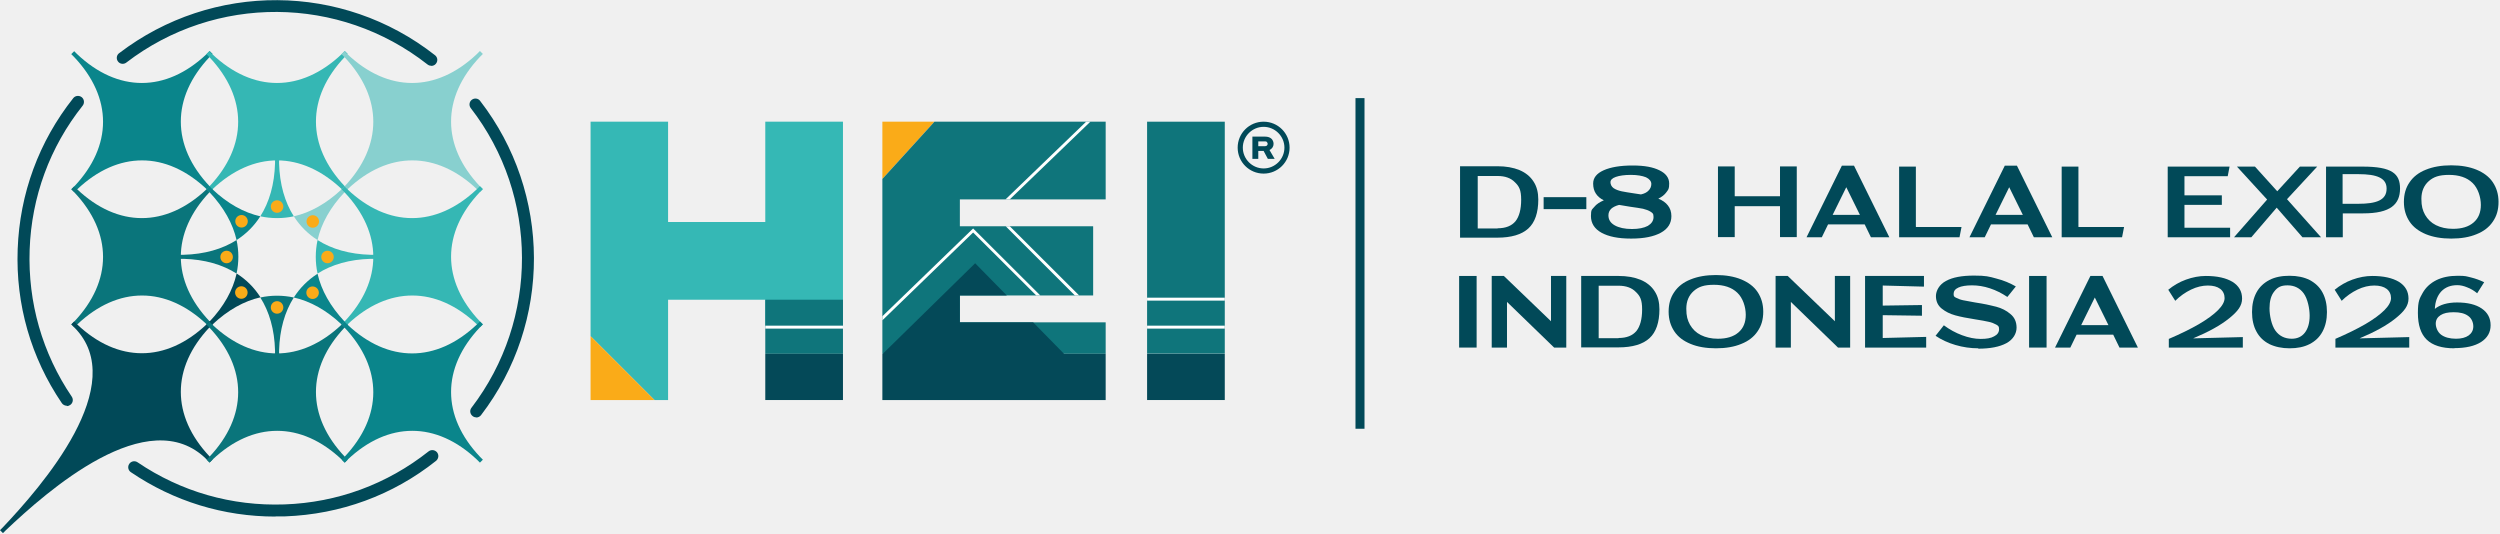
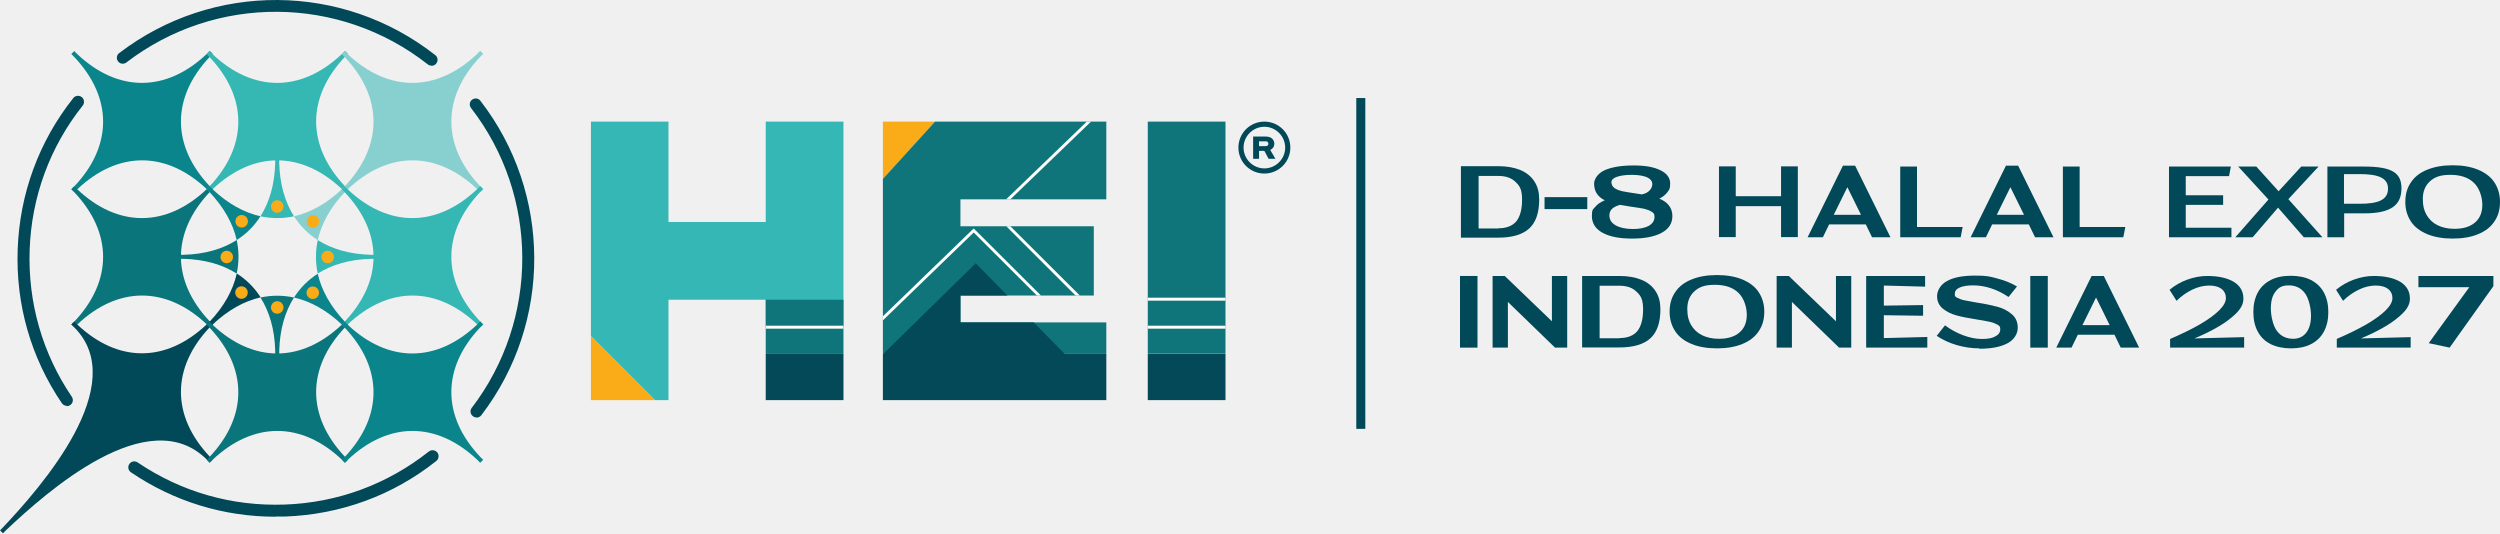
- <svg xmlns="http://www.w3.org/2000/svg" id="Layer_1" version="1.1" viewBox="0 0 1358 290">
+ <svg xmlns="http://www.w3.org/2000/svg" id="Layer_2" data-name="Layer 2" viewBox="0 0 1357.2 289.52">
  <defs>
    <style>
-       .st0 {
+       .cls-1 {
        fill: #35b7b4;
      }

-       .st1 {
+       .cls-2 {
        fill: #88d0cf;
      }

-       .st2 {
+       .cls-3 {
        fill: #faab18;
      }

-       .st3 {
+       .cls-4 {
        fill: #014958;
      }

-       .st4 {
+       .cls-5 {
        fill: #044958;
      }

-       .st5 {
+       .cls-6 {
        fill: #fff;
      }

-       .st6 {
+       .cls-7 {
        fill: #0a858b;
      }

-       .st7 {
+       .cls-8 {
        fill: #35b8b5;
      }

-       .st8 {
+       .cls-9 {
        fill: #0a757b;
      }

-       .st9 {
+       .cls-10 {
        fill: #0f757b;
      }
    </style>
  </defs>
-   <polygon class="st7" points="457.9 66.1 457.9 177.7 415.7 177.7 415.7 162.8 362.9 162.8 362.9 217.3 355.5 217.3 320.8 182.6 320.8 66.1 362.9 66.1 362.9 120.6 415.7 120.6 415.7 66.1 457.9 66.1" />
-   <polygon class="st2" points="507.6 66.1 479.3 97.2 479.3 66.1 507.6 66.1" />
-   <rect class="st9" x="415.7" y="162.8" width="42.2" height="29.4" />
-   <polygon class="st9" points="521.4 108.3 521.4 122.9 593.8 122.9 593.8 160.5 521.4 160.5 521.4 175.1 600.6 175.1 600.6 192.2 479.3 192.2 479.3 97.2 507.6 66.1 600.6 66.1 600.6 108.3 521.4 108.3" />
-   <rect class="st9" x="623.1" y="66.1" width="42.2" height="126" />
-   <polygon class="st2" points="355.5 217.3 320.8 217.3 320.8 182.6 355.5 217.3" />
-   <rect class="st4" x="415.7" y="192.2" width="42.2" height="25.1" />
-   <rect class="st4" x="623.1" y="192.2" width="42.2" height="25.1" />
-   <rect class="st5" x="623.1" y="176.9" width="42.2" height="1.6" />
-   <polygon class="st4" points="600.6 192.2 600.6 217.3 479.3 217.3 479.3 192.2 479.5 192.2 529.7 143 546.9 160.5 521.4 160.5 521.4 175.1 561.2 175.1 578 192.2 600.6 192.2" />
-   <polygon class="st5" points="586.2 160.5 583.9 160.5 546.3 122.9 548.5 122.9 586.2 160.5" />
-   <polygon class="st5" points="592.3 66.1 548.5 108.3 546.2 108.3 590 66.1 592.3 66.1" />
-   <rect class="st5" x="415.7" y="176.9" width="42.2" height="1.6" />
-   <polygon class="st5" points="565.1 160.5 562.9 160.5 528.6 126.3 479.3 174 479.3 171.8 528.6 124.1 565.1 160.5" />
-   <rect class="st5" x="623.1" y="161.7" width="42.2" height="1.6" />
-   <path class="st6" d="M112.2,29.4c-22.1,20.9-48.2,20.9-70.3,0l-1.6-1.6-.8.8-.8.8,1.6,1.6c20.9,22.1,20.9,48.2,0,70.3l-1.5,1.5s0,0,0,0h0s1.6,1.6,1.6,1.6h0s1.6-1.6,1.6-1.6c22.1-20.9,48.2-20.9,70.3,0,0,0,1.6,1.6,1.6,1.6l1.6-1.6-1.6-1.6c-20.9-22.1-20.9-48.2,0-70.3l1.6-1.6-.8-.8-.8-.8-1.6,1.6Z" />
-   <path class="st8" d="M112.2,102.8c-22.1,20.9-48.2,20.9-70.3,0l-1.6-1.6-.8.8-.8.8,1.6,1.6c20.9,22.1,20.9,48.2,0,70.3l-1.5,1.5s0,0,0,0h0s1.6,1.6,1.6,1.6h0s1.6-1.6,1.6-1.6c22.1-20.9,48.2-20.9,70.3,0,0,0,1.6,1.6,1.6,1.6l1.6-1.6-1.6-1.6c-20.9-22.1-20.9-48.2,0-70.3l1.6-1.6-.8-.8-.8-.8-1.6,1.6Z" />
-   <path class="st0" d="M185.6,29.4c-22.1,20.9-48.2,20.9-70.3,0l-1.6-1.6-.8.8-.8.8,1.6,1.6c20.9,22.1,20.9,48.2,0,70.3l-1.5,1.5s0,0,0,0h0s1.6,1.6,1.6,1.6h0s1.6-1.6,1.6-1.6c22.1-20.9,48.2-20.9,70.3,0,0,0,1.6,1.6,1.6,1.6l1.6-1.6-1.6-1.6c-20.9-22.1-20.9-48.2,0-70.3l1.6-1.6-.8-.8-.8-.8-1.6,1.6Z" />
-   <path class="st6" d="M159.6,161.6c8.9,2,17.8,6.9,26,14.7,0,0,1.6,1.6,1.6,1.6l1.6-1.6-1.6-1.6c-7.8-8.3-12.7-17.1-14.7-26-5.2,3.3-9.6,7.7-12.9,12.9Z" />
-   <path class="st3" d="M128.5,148.7c-2,8.9-6.9,17.8-14.7,26l-1.5,1.5s0,0,0,0h0s1.6,1.6,1.6,1.6h0s1.6-1.6,1.6-1.6c8.3-7.8,17.1-12.7,26-14.7-3.3-5.2-7.7-9.6-12.9-12.9Z" />
-   <path class="st1" d="M172.5,130.4c2-8.9,6.9-17.8,14.7-26l1.6-1.6-.8-.8-.8-.8-1.6,1.6c-8.3,7.8-17.1,12.7-26,14.7,3.3,5.2,7.7,9.6,12.9,12.9Z" />
-   <path class="st6" d="M141.4,117.5c-8.9-2-17.8-6.9-26-14.7l-1.6-1.6-.8.8-.8.8,1.6,1.6c7.8,8.3,12.7,17.1,14.7,26,5.2-3.3,9.6-7.7,12.9-12.9Z" />
-   <path class="st0" d="M159.6,117.5c-4.9-7.7-7.7-17.4-8-28.8v-2.2s-1.1,0-1.1,0h-1.1v2.2c-.3,11.4-3.1,21.1-8,28.8,6.1,1.3,12.2,1.3,18.2,0Z" />
-   <path class="st8" d="M141.4,161.6c4.9,7.7,7.7,17.4,8,28.8,0,0,0,2.2,0,2.2h2.2v-2.2c.3-11.4,3.1-21.1,8-28.8-6.1-1.3-12.2-1.3-18.2,0Z" />
-   <path class="st0" d="M201.3,138.4c-11.4-.3-21.1-3.1-28.8-8-1.3,6.1-1.3,12.2,0,18.2,7.7-4.9,17.4-7.7,28.8-8h2.2s0-1.1,0-1.1v-1.1h-2.2Z" />
-   <path class="st8" d="M128.5,130.4c-7.7,4.9-17.4,7.7-28.8,8h-2.1s0,0-.1,0h0v2.2h0s2.2,0,2.2,0c11.4.3,21.1,3.1,28.8,8,1.3-6.1,1.3-12.2,0-18.2Z" />
-   <path class="st1" d="M259,29.4c-22.1,20.9-48.2,20.9-70.3,0l-1.6-1.6-.8.8-.8.8,1.6,1.6c20.9,22.1,20.9,48.2,0,70.3l-1.5,1.5s0,0,0,0h0s1.6,1.6,1.6,1.6h0s1.6-1.6,1.6-1.6c22.1-20.9,48.2-20.9,70.3,0,0,0,1.6,1.6,1.6,1.6l1.6-1.6-1.6-1.6c-20.9-22.1-20.9-48.2,0-70.3l1.6-1.6-.8-.8-.8-.8-1.6,1.6Z" />
-   <path class="st3" d="M112.2,176.2c-22.1,20.9-48.2,20.9-70.3,0l-1.6-1.6-.8.8-.8.8,1.6,1.6c31,31-17.9,86.6-38.8,108.7l-1.5,1.5s0,0,0,0h0s1.6,1.6,1.6,1.6h0s1.6-1.6,1.6-1.6c22.1-20.9,77.4-70.1,109.1-38.4,0,0,1.6,1.6,1.6,1.6l1.6-1.6-1.6-1.6c-20.9-22.1-20.9-48.2,0-70.3l1.6-1.6-.8-.8-.8-.8-1.6,1.6Z" />
-   <path class="st8" d="M185.6,176.3c-22.1,20.9-48.2,20.9-70.3,0l-1.6-1.6-.8.8-.8.8,1.6,1.6c20.9,22.1,20.9,48.2,0,70.3l-1.5,1.5s0,0,0,0h0s1.6,1.6,1.6,1.6h0s1.6-1.6,1.6-1.6c22.1-20.9,48.2-20.9,70.3,0,0,0,1.6,1.6,1.6,1.6l1.6-1.6-1.6-1.6c-20.9-22.1-20.9-48.2,0-70.3l1.6-1.6-.8-.8-.8-.8-1.6,1.6Z" />
-   <path class="st0" d="M259,102.8c-22.1,20.9-48.2,20.9-70.3,0l-1.6-1.6-.8.8-.8.8,1.6,1.6c20.9,22.1,20.9,48.2,0,70.3l-1.5,1.5s0,0,0,0h0s1.6,1.6,1.6,1.6h0s1.6-1.6,1.6-1.6c22.1-20.9,48.2-20.9,70.3,0,0,0,1.6,1.6,1.6,1.6l1.6-1.6-1.6-1.6c-20.9-22.1-20.9-48.2,0-70.3l1.6-1.6-.8-.8-.8-.8-1.6,1.6Z" />
-   <path class="st3" d="M149.6,280.6c-28.2,0-55.2-8.3-78.5-24.1-1.5-1-1.9-3-.9-4.5,1-1.5,3-1.9,4.5-.9,23.6,16,51.1,23.9,79.8,22.9,28.8-1,55.8-11,78.3-28.8,1.4-1.1,3.4-.9,4.6.5,1.1,1.4.9,3.4-.5,4.6-23.5,18.7-51.9,29.1-82.1,30.2-1.7,0-3.4,0-5.1,0Z" />
-   <path class="st3" d="M258.7,226.7c-.7,0-1.4-.2-2-.7-1.4-1.1-1.7-3.1-.6-4.5,36.7-48,36.6-115-.4-162.8-1.1-1.4-.8-3.5.6-4.5,1.4-1.1,3.5-.8,4.5.6,38.8,50.2,39,120.4.5,170.7-.6.8-1.6,1.3-2.6,1.3Z" />
-   <path class="st3" d="M234.2,35.7c-.7,0-1.4-.2-2-.7C184.3-2.6,117-3.1,68.6,34c-1.4,1.1-3.5.8-4.5-.6-1.1-1.4-.8-3.5.6-4.5,50.8-38.8,121.3-38.4,171.6,1.1,1.4,1.1,1.7,3.1.5,4.6-.6.8-1.6,1.2-2.6,1.2Z" />
-   <path class="st3" d="M36.3,220.4c-1,0-2.1-.5-2.7-1.4-16.8-24.7-25.1-53.6-24-83.6,1.1-30.2,11.5-58.5,30.2-82.1,1.1-1.4,3.2-1.6,4.6-.5,1.4,1.1,1.6,3.2.5,4.6-17.8,22.4-27.8,49.5-28.8,78.3-1,28.6,6.9,56.2,22.9,79.8,1,1.5.6,3.5-.9,4.5-.6.4-1.2.6-1.8.6Z" />
-   <path class="st6" d="M259,176.3c-22.1,20.9-48.2,20.9-70.3,0l-1.6-1.6-.8.8-.8.8,1.6,1.6c20.9,22.1,20.9,48.2,0,70.3l-1.5,1.5s0,0,0,0h0s1.6,1.6,1.6,1.6h0s1.6-1.6,1.6-1.6c22.1-20.9,48.2-20.9,70.3,0,0,0,1.6,1.6,1.6,1.6l1.6-1.6-1.6-1.6c-20.9-22.1-20.9-48.2,0-70.3l1.6-1.6-.8-.8-.8-.8-1.6,1.6Z" />
-   <circle class="st2" cx="150.5" cy="112.2" r="3.4" />
-   <circle class="st2" cx="150.5" cy="167" r="3.4" />
-   <circle class="st2" cx="177.9" cy="139.6" r="3.4" />
-   <circle class="st2" cx="123.1" cy="139.6" r="3.4" />
-   <circle class="st2" cx="169.9" cy="120.3" r="3.4" />
-   <circle class="st2" cx="131.1" cy="158.9" r="3.4" />
-   <circle class="st2" cx="169.8" cy="159" r="3.4" />
-   <circle class="st2" cx="131.2" cy="120.2" r="3.4" />
-   <path class="st3" d="M691.8,78.1c0-1-.4-1.9-1-2.6-.8-.8-1.9-1.3-3.8-1.3h-6.7v12.1h3.2v-4.3h2.9l2.3,4.3h3.7l-2.8-4.8c1.4-.7,2.2-1.9,2.2-3.3h0ZM687.2,79.4h-3.7v-2.6h3.7c.3,0,.7,0,1,.4.2.2.4.6.4.9,0,.8-.6,1.3-1.4,1.3h0Z" />
-   <path class="st3" d="M686.4,66.1c-7.8,0-14.1,6.3-14.1,14.1s6.3,14.1,14.1,14.1,14.1-6.3,14.1-14.1-6.3-14.1-14.1-14.1ZM686.4,91.5c-6.2,0-11.3-5.1-11.3-11.3s5.1-11.3,11.3-11.3,11.3,5.1,11.3,11.3-5.1,11.3-11.3,11.3Z" />
-   <path class="st3" d="M966.9,112h-24.6v16.8h-9.1v-38.4h9.1v16.2h24.6v-16.2h9.1v38.4h-9.1v-16.8Z" />
-   <path class="st3" d="M1040.8,123.3h24.7l-1.1,5.6h-32.8v-38.4h9.1v32.7h0Z" />
-   <path class="st3" d="M1129.1,123.3h24.7l-1.1,5.6h-32.8v-38.4h9.1v32.7h0Z" />
-   <path class="st3" d="M1210,95.7h-23.4v10.4h20.3v5.2h-20.3v12.4h24.8v5.2h-33.9v-38.4h33.6l-1,5.2h0Z" />
-   <path class="st3" d="M1260.6,128.9h-9.9l-14-16.1-13.8,16.1h-9.4l18-20.5-16.4-17.9h9.8l12.1,13.4,12.3-13.4h9.4l-16.4,17.7,18.5,20.7Z" />
-   <path class="st3" d="M1303.7,102.4c0,8.6-5.2,13.5-20,13.5h-11.1v13h-9.1v-38.4h19.9c16,0,20.3,3.9,20.3,11.9ZM1296.4,102.4c0-5.7-5.3-7.8-15.3-7.8h-8.6v16.1h8.5c9.7,0,15.4-1.9,15.4-8.2Z" />
-   <path class="st3" d="M981.3,128.9l19.2-38.9h6.6l19.2,38.9h-10l-3.4-7h-19.9l-3.4,7h-8.2ZM995.5,116.7h14.8l-7.4-15-7.4,15Z" />
-   <path class="st3" d="M1069.8,128.9l19.2-38.9h6.6l19.2,38.9h-10l-3.4-7h-19.9l-3.4,7h-8.2ZM1084,116.7h14.8l-7.4-15-7.4,15Z" />
-   <path class="st3" d="M1331.5,129.6c-5.3,0-9.9-.8-13.8-2.4-3.8-1.6-6.8-3.8-8.8-6.8-2-3-3.1-6.5-3.1-10.7s1-7.7,3.1-10.7c2-3,5-5.3,8.8-6.8,3.9-1.6,8.5-2.4,13.8-2.4s9.9.8,13.8,2.4c3.8,1.6,6.8,3.8,8.8,6.8,2,3,3.1,6.5,3.1,10.7s-1,7.7-3.1,10.7c-2,3-5,5.3-8.8,6.8-3.8,1.6-8.4,2.4-13.8,2.4ZM1332.5,124.3c4.7,0,8.4-1.1,11.1-3.4s4-5.5,4-9.6-1.5-9.1-4.6-12c-3-2.9-7.3-4.3-12.7-4.3s-8.4,1.1-11,3.4c-2.6,2.3-4,5.5-4,9.6s.7,6.3,2,8.7c1.4,2.4,3.3,4.3,5.9,5.6,2.6,1.3,5.7,2,9.2,2Z" />
-   <path class="st3" d="M838.5,113.6v-6.5h23.2v6.5h-23.2Z" />
-   <path class="st3" d="M793.1,129.2v-38.9h20.3c4.6,0,8.6.7,12,2.1,3.3,1.4,5.9,3.5,7.6,6.2,1.8,2.7,2.6,6,2.6,9.8,0,7.1-1.8,12.4-5.4,15.7-3.6,3.3-9.2,5-16.9,5h-20.3,0ZM813.5,124c4.4,0,7.6-1.3,9.7-3.8,2-2.5,3.1-6.4,3.1-11.7s-1.1-7.3-3.4-9.5c-2.2-2.3-5.4-3.4-9.4-3.4h-10.8v28.5h10.8Z" />
-   <path class="st3" d="M885.9,129.6c-6.9,0-12.2-1.1-16-3.2-3.8-2.1-5.7-5.2-5.7-9s.6-3.5,1.8-5c1.2-1.5,2.9-2.6,5.2-3.6-1.9-.9-3.3-2.1-4.3-3.6-1-1.5-1.5-3.3-1.5-5.5,0-3.1,1.9-5.5,5.7-7.2,3.8-1.7,9-2.6,15.7-2.6s11.1.9,14.6,2.6c3.5,1.7,5.3,4.1,5.3,7.2s-.5,3.3-1.5,4.7c-1,1.4-2.5,2.6-4.4,3.5,2.2.9,4,2.1,5.2,3.7,1.2,1.5,1.9,3.4,1.9,5.8,0,3.9-1.9,6.9-5.7,9-3.8,2.1-9.2,3.2-16,3.2h0ZM886.5,124.4c3.7,0,6.5-.6,8.6-1.7,2-1.2,3.1-2.8,3.1-4.8s-.6-2.2-1.6-2.9c-1.1-.7-2.5-1.2-4.1-1.6-1.6-.3-4-.7-7-1.1-1-.2-2-.3-3-.5-1-.2-2-.3-3-.5-1.9.5-3.3,1.2-4.3,2.1-1,1-1.5,2.1-1.5,3.6,0,2.3,1.1,4.1,3.4,5.4,2.3,1.3,5.4,2,9.4,2h0ZM891.4,105.6c1.8-.4,3.2-1.1,4.1-2.1,1-1,1.5-2.2,1.5-3.6s-1-2.7-2.9-3.6c-2-.8-4.7-1.3-8.2-1.3s-6.2.4-8.2,1.1-2.9,1.7-2.9,2.9.6,2.4,1.7,3.2c1.2.8,2.6,1.3,4.3,1.7,1.7.4,4.1.7,7.2,1.2l3.3.5h0Z" />
-   <path class="st3" d="M792.6,188.8v-38.9h9.5v38.9h-9.5Z" />
-   <path class="st3" d="M810.3,188.8v-38.9h6.6l25.6,24.6v-24.6h8.3v38.9h-6.6l-25.6-24.8v24.8h-8.3Z" />
-   <path class="st3" d="M858.9,188.8v-38.9h20.3c4.6,0,8.6.7,12,2.1,3.3,1.4,5.9,3.5,7.6,6.2,1.8,2.7,2.6,6,2.6,9.8,0,7.1-1.8,12.4-5.4,15.7-3.6,3.3-9.2,5-16.9,5h-20.3,0ZM879.2,183.6c4.4,0,7.6-1.3,9.7-3.8,2-2.5,3.1-6.4,3.1-11.7s-1.1-7.3-3.4-9.5c-2.2-2.3-5.4-3.4-9.4-3.4h-10.8v28.5h10.8Z" />
-   <path class="st3" d="M932.1,189.2c-5.3,0-10-.8-13.8-2.4-3.9-1.6-6.8-3.8-8.8-6.8-2-3-3.1-6.5-3.1-10.7s1-7.7,3.1-10.7c2-3,5-5.3,8.8-6.8,3.9-1.6,8.5-2.4,13.8-2.4s9.9.8,13.8,2.4c3.8,1.6,6.8,3.8,8.8,6.8,2,3,3.1,6.5,3.1,10.7s-1,7.7-3.1,10.7c-2,3-5,5.3-8.8,6.8-3.8,1.6-8.4,2.4-13.8,2.4ZM933.2,184c4.7,0,8.4-1.1,11.1-3.4,2.7-2.3,4-5.5,4-9.6s-1.5-9.1-4.6-12c-3-2.9-7.3-4.3-12.7-4.3s-8.4,1.1-11,3.4-4,5.5-4,9.6.7,6.3,2,8.7c1.4,2.4,3.3,4.3,5.9,5.6,2.6,1.3,5.7,2,9.2,2Z" />
-   <path class="st3" d="M964.5,188.8v-38.9h6.6l25.6,24.6v-24.6h8.3v38.9h-6.6l-25.6-24.8v24.8h-8.3Z" />
-   <path class="st3" d="M1013.1,188.8v-38.9h32v5.8l-22.4-.6v10.9l21.3-.3v5.8l-21.3-.3v12.4l23.6-.6v5.8h-33.1,0Z" />
-   <path class="st3" d="M1074.6,189.2c-4.2,0-8.3-.6-12.4-1.8-4.1-1.2-7.7-2.9-10.8-5l4.5-5.7c3.1,2.3,6.4,4.1,9.9,5.4,3.5,1.3,6.9,2,10.1,2s5.6-.4,7.3-1.4c1.8-.9,2.7-2.2,2.7-3.9s-.6-1.9-1.6-2.5c-1.1-.6-2.5-1.2-4.1-1.5-1.6-.4-4-.8-7.1-1.3-4.5-.7-8.1-1.4-11-2.2-2.9-.8-5.3-2-7.4-3.7-2.1-1.7-3.1-4-3.1-6.8s1.8-6.3,5.5-8.2c3.6-2,8.7-2.9,15.2-2.9s8.1.5,12.1,1.6c4,1,7.5,2.5,10.6,4.3l-4.6,5.7c-3-2-6.1-3.6-9.5-4.7-3.3-1.1-6.6-1.6-9.7-1.6s-5.7.4-7.4,1.2c-1.8.8-2.6,2-2.6,3.5s.5,1.6,1.5,2.1c1,.5,2.2,1,3.7,1.3,1.5.3,3.7.7,6.5,1.2,4.6.7,8.4,1.5,11.4,2.3,3,.8,5.6,2.1,7.8,4,2.2,1.8,3.3,4.3,3.3,7.4s-1.8,6.4-5.5,8.4c-3.7,2-8.8,3-15.3,3h0Z" />
-   <path class="st3" d="M1102.2,188.8v-38.9h9.5v38.9h-9.5Z" />
-   <path class="st3" d="M1116.3,188.8l19.2-38.9h6.6l19.2,38.9h-10l-3.4-7h-19.9l-3.4,7h-8.2ZM1130.5,176.6h14.8l-7.4-15-7.4,15Z" />
-   <path class="st3" d="M1178.1,184.1c6.3-2.7,11.8-5.4,16.3-8,4.6-2.7,8-5.2,10.4-7.6,2.4-2.4,3.6-4.6,3.6-6.6s-.8-3.8-2.4-5c-1.6-1.2-3.8-1.8-6.7-1.8s-6,.7-9.1,2.2c-3.1,1.5-6,3.5-8.6,6.1l-3.8-6c2.8-2.3,6-4.2,9.6-5.5,3.6-1.3,7.2-2,10.8-2,6.2,0,11,1.1,14.5,3.2,3.5,2.2,5.2,5.2,5.2,9.1s-2.3,6.9-7,10.7c-4.7,3.8-11.2,7.4-19.6,10.9l27-.7v5.7h-40.2v-4.7h0Z" />
-   <path class="st3" d="M1243.7,189.2c-4.2,0-7.9-.8-11-2.3-3.1-1.6-5.4-3.8-7-6.8-1.6-2.9-2.4-6.5-2.4-10.6s.8-7.6,2.4-10.6c1.6-3,4-5.2,7-6.8,3.1-1.6,6.7-2.3,11-2.3s7.9.8,10.9,2.3c3,1.6,5.4,3.8,7,6.8,1.6,3,2.4,6.5,2.4,10.6s-.8,7.6-2.4,10.6c-1.6,3-3.9,5.2-7,6.8-3.1,1.6-6.7,2.3-10.9,2.3ZM1244.9,184c3,0,5.4-1.1,7.1-3.3,1.7-2.2,2.6-5.3,2.6-9.2s-1.1-9.2-3.2-12.1c-2.1-2.9-5.1-4.4-8.8-4.4s-5.5,1.1-7.2,3.3c-1.8,2.2-2.6,5.3-2.6,9.2s1.1,9.2,3.2,12.1c2.1,2.9,5.1,4.4,8.9,4.4h0Z" />
-   <path class="st3" d="M1268.5,184.1c6.3-2.7,11.8-5.4,16.3-8,4.6-2.7,8-5.2,10.4-7.6,2.4-2.4,3.6-4.6,3.6-6.6s-.8-3.8-2.4-5c-1.6-1.2-3.8-1.8-6.7-1.8s-6,.7-9.1,2.2c-3.1,1.5-6,3.5-8.6,6.1l-3.8-6c2.8-2.3,6-4.2,9.6-5.5,3.6-1.3,7.2-2,10.8-2,6.2,0,11,1.1,14.5,3.2,3.5,2.2,5.2,5.2,5.2,9.1s-2.3,6.9-7,10.7c-4.7,3.8-11.2,7.4-19.6,10.9l27-.7v5.7h-40.1v-4.7h0Z" />
-   <path class="st3" d="M1333.2,189.2c-6.8,0-11.8-1.6-15-4.7-3.2-3.1-4.8-7.9-4.8-14.5s.9-7.8,2.6-10.9c1.7-3,4.2-5.3,7.4-6.9,3.2-1.6,7.1-2.4,11.6-2.4s4.6.3,7.2.9c2.5.6,4.9,1.5,7.2,2.6l-3.8,6c-1.7-1.4-3.5-2.5-5.4-3.2-1.9-.8-3.7-1.2-5.4-1.2-3.6,0-6.5,1.1-8.7,3.4-2.1,2.3-3.3,5.4-3.5,9.5,1.3-1.1,3.1-2,5.1-2.6,2.1-.6,4.4-.9,7-.9,5.7,0,10.2,1.1,13.4,3.3,3.2,2.2,4.8,5.2,4.8,9.1s-1.8,6.9-5.2,9.1c-3.5,2.2-8.3,3.3-14.5,3.3h0ZM1334.1,184c2.9,0,5.2-.6,6.9-1.8,1.6-1.2,2.5-2.8,2.5-4.9s-.9-4.4-2.8-5.7c-1.9-1.4-4.5-2-7.8-2s-5.5.5-7.2,1.6c-1.7,1.1-2.6,2.6-2.6,4.6s1,4.6,2.9,6c1.9,1.4,4.6,2.2,8.1,2.2h0Z" />
-   <rect class="st3" x="736.3" y="53.3" width="4.9" height="179.6" />
+   <g id="Layer_1-2" data-name="Layer 1">
+     <g>
+       <polygon class="cls-8" points="457.9 66.02 457.9 177.62 415.7 177.62 415.7 162.72 362.9 162.72 362.9 217.22 355.5 217.22 320.8 182.52 320.8 66.02 362.9 66.02 362.9 120.52 415.7 120.52 415.7 66.02 457.9 66.02" />
+       <polygon class="cls-3" points="507.6 66.02 479.3 97.12 479.3 66.02 507.6 66.02" />
+       <rect class="cls-10" x="415.7" y="162.72" width="42.2" height="29.4" />
+       <polygon class="cls-10" points="521.4 108.22 521.4 122.82 593.8 122.82 593.8 160.42 521.4 160.42 521.4 175.02 600.6 175.02 600.6 192.12 479.3 192.12 479.3 97.12 507.6 66.02 600.6 66.02 600.6 108.22 521.4 108.22" />
+       <rect class="cls-10" x="623.1" y="66.02" width="42.2" height="126" />
+       <polygon class="cls-3" points="355.5 217.22 320.8 217.22 320.8 182.52 355.5 217.22" />
+       <rect class="cls-5" x="415.7" y="192.12" width="42.2" height="25.1" />
+       <rect class="cls-5" x="623.1" y="192.12" width="42.2" height="25.1" />
+       <rect class="cls-6" x="623.1" y="176.82" width="42.2" height="1.6" />
+       <polygon class="cls-5" points="600.6 192.12 600.6 217.22 479.3 217.22 479.3 192.12 479.5 192.12 529.7 142.92 546.9 160.42 521.4 160.42 521.4 175.02 561.2 175.02 578 192.12 600.6 192.12" />
+       <polygon class="cls-6" points="586.2 160.42 583.9 160.42 546.3 122.82 548.5 122.82 586.2 160.42" />
+       <polygon class="cls-6" points="592.3 66.02 548.5 108.22 546.2 108.22 590 66.02 592.3 66.02" />
+       <rect class="cls-6" x="415.7" y="176.82" width="42.2" height="1.6" />
+       <polygon class="cls-6" points="565.1 160.42 562.9 160.42 528.6 126.22 479.3 173.92 479.3 171.72 528.6 124.02 565.1 160.42" />
+       <rect class="cls-6" x="623.1" y="161.62" width="42.2" height="1.6" />
+       <path class="cls-7" d="M112.2,29.32c-22.1,20.9-48.2,20.9-70.3,0l-1.6-1.6-.8.8-.8.8,1.6,1.6c20.9,22.1,20.9,48.2,0,70.3l-1.5,1.5h0l1.6,1.6h0l1.6-1.6c22.1-20.9,48.2-20.9,70.3,0l1.6,1.6,1.6-1.6-1.6-1.6c-20.9-22.1-20.9-48.2,0-70.3l1.6-1.6-.8-.8-.8-.8-1.6,1.6h0l-.1.1Z" />
+       <path class="cls-9" d="M112.2,102.72c-22.1,20.9-48.2,20.9-70.3,0l-1.6-1.6-.8.8-.8.8,1.6,1.6c20.9,22.1,20.9,48.2,0,70.3l-1.5,1.5h0l1.6,1.6h0l1.6-1.6c22.1-20.9,48.2-20.9,70.3,0l1.6,1.6,1.6-1.6-1.6-1.6c-20.9-22.1-20.9-48.2,0-70.3l1.6-1.6-.8-.8-.8-.8-1.6,1.6h0l-.1.1Z" />
+       <path class="cls-1" d="M185.6,29.32c-22.1,20.9-48.2,20.9-70.3,0l-1.6-1.6-.8.8-.8.8,1.6,1.6c20.9,22.1,20.9,48.2,0,70.3l-1.5,1.5h0l1.6,1.6h0l1.6-1.6c22.1-20.9,48.2-20.9,70.3,0l1.6,1.6,1.6-1.6-1.6-1.6c-20.9-22.1-20.9-48.2,0-70.3l1.6-1.6-.8-.8-.8-.8-1.6,1.6h0l-.1.1Z" />
+       <path class="cls-7" d="M159.6,161.52c8.9,2,17.8,6.9,26,14.7l1.6,1.6,1.6-1.6-1.6-1.6c-7.8-8.3-12.7-17.1-14.7-26-5.2,3.3-9.6,7.7-12.9,12.9h0Z" />
+       <path class="cls-4" d="M128.5,148.62c-2,8.9-6.9,17.8-14.7,26l-1.5,1.5h0l1.6,1.6h0l1.6-1.6c8.3-7.8,17.1-12.7,26-14.7-3.3-5.2-7.7-9.6-12.9-12.9h-.1v.1Z" />
+       <path class="cls-2" d="M172.5,130.32c2-8.9,6.9-17.8,14.7-26l1.6-1.6-.8-.8-.8-.8-1.6,1.6c-8.3,7.8-17.1,12.7-26,14.7,3.3,5.2,7.7,9.6,12.9,12.9h0Z" />
+       <path class="cls-7" d="M141.4,117.42c-8.9-2-17.8-6.9-26-14.7l-1.6-1.6-.8.8-.8.8,1.6,1.6c7.8,8.3,12.7,17.1,14.7,26,5.2-3.3,9.6-7.7,12.9-12.9h0Z" />
+       <path class="cls-1" d="M159.6,117.42c-4.9-7.7-7.7-17.4-8-28.8v-2.2h-2.2v2.2c-.3,11.4-3.1,21.1-8,28.8,6.1,1.3,12.2,1.3,18.2,0h0Z" />
+       <path class="cls-9" d="M141.4,161.52c4.9,7.7,7.7,17.4,8,28.8v2.2h2.2v-2.2c.3-11.4,3.1-21.1,8-28.8-6.1-1.3-12.2-1.3-18.2,0Z" />
+       <path class="cls-1" d="M201.3,138.32c-11.4-.3-21.1-3.1-28.8-8-1.3,6.1-1.3,12.2,0,18.2,7.7-4.9,17.4-7.7,28.8-8h2.2v-2.2h-2.2Z" />
+       <path class="cls-9" d="M128.5,130.32c-7.7,4.9-17.4,7.7-28.8,8h-2.2v2.2h2.2c11.4.3,21.1,3.1,28.8,8,1.3-6.1,1.3-12.2,0-18.2Z" />
+       <path class="cls-2" d="M259,29.32c-22.1,20.9-48.2,20.9-70.3,0l-1.6-1.6-.8.8-.8.8,1.6,1.6c20.9,22.1,20.9,48.2,0,70.3l-1.5,1.5h0l1.6,1.6h0l1.6-1.6c22.1-20.9,48.2-20.9,70.3,0l1.6,1.6,1.6-1.6-1.6-1.6c-20.9-22.1-20.9-48.2,0-70.3l1.6-1.6-.8-.8-.8-.8-1.6,1.6h-.1v.1Z" />
+       <path class="cls-4" d="M112.2,176.12c-22.1,20.9-48.2,20.9-70.3,0l-1.6-1.6-.8.8-.8.8,1.6,1.6c31,31-17.9,86.6-38.8,108.7l-1.5,1.5h0l1.6,1.6h0l1.6-1.6c22.1-20.9,77.4-70.1,109.1-38.4l1.6,1.6,1.6-1.6-1.6-1.6c-20.9-22.1-20.9-48.2,0-70.3l1.6-1.6-.8-.8-.8-.8-1.6,1.6h0l-.1.1Z" />
+       <path class="cls-9" d="M185.6,176.22c-22.1,20.9-48.2,20.9-70.3,0l-1.6-1.6-.8.8-.8.8,1.6,1.6c20.9,22.1,20.9,48.2,0,70.3l-1.5,1.5h0l1.6,1.6h0l1.6-1.6c22.1-20.9,48.2-20.9,70.3,0l1.6,1.6,1.6-1.6-1.6-1.6c-20.9-22.1-20.9-48.2,0-70.3l1.6-1.6-.8-.8-.8-.8-1.6,1.6h0l-.1.1Z" />
+       <path class="cls-1" d="M259,102.72c-22.1,20.9-48.2,20.9-70.3,0l-1.6-1.6-.8.8-.8.8,1.6,1.6c20.9,22.1,20.9,48.2,0,70.3l-1.5,1.5h0l1.6,1.6h0l1.6-1.6c22.1-20.9,48.2-20.9,70.3,0l1.6,1.6,1.6-1.6-1.6-1.6c-20.9-22.1-20.9-48.2,0-70.3l1.6-1.6-.8-.8-.8-.8-1.6,1.6h-.1v.1Z" />
+       <path class="cls-4" d="M149.6,280.52c-28.2,0-55.2-8.3-78.5-24.1-1.5-1-1.9-3-.9-4.5s3-1.9,4.5-.9c23.6,16,51.1,23.9,79.8,22.9,28.8-1,55.8-11,78.3-28.8,1.4-1.1,3.4-.9,4.6.5,1.1,1.4.9,3.4-.5,4.6-23.5,18.7-51.9,29.1-82.1,30.2h-5.2v.1Z" />
+       <path class="cls-4" d="M258.7,226.62c-.7,0-1.4-.2-2-.7-1.4-1.1-1.7-3.1-.6-4.5,36.7-48,36.6-115-.4-162.8-1.1-1.4-.8-3.5.6-4.5,1.4-1.1,3.5-.8,4.5.6,38.8,50.2,39,120.4.5,170.7-.6.8-1.6,1.3-2.6,1.3h0v-.1Z" />
+       <path class="cls-4" d="M234.2,35.62c-.7,0-1.4-.2-2-.7C184.3-2.68,117-3.18,68.6,33.92c-1.4,1.1-3.5.8-4.5-.6-1.1-1.4-.8-3.5.6-4.5,50.8-38.8,121.3-38.4,171.6,1.1,1.4,1.1,1.7,3.1.5,4.6-.6.8-1.6,1.2-2.6,1.2h0v-.1Z" />
+       <path class="cls-4" d="M36.3,220.32c-1,0-2.1-.5-2.7-1.4-16.8-24.7-25.1-53.6-24-83.6,1.1-30.2,11.5-58.5,30.2-82.1,1.1-1.4,3.2-1.6,4.6-.5,1.4,1.1,1.6,3.2.5,4.6-17.8,22.4-27.8,49.5-28.8,78.3-1,28.6,6.9,56.2,22.9,79.8,1,1.5.6,3.5-.9,4.5-.6.4-1.2.6-1.8.6v-.2h0Z" />
+       <path class="cls-7" d="M259,176.22c-22.1,20.9-48.2,20.9-70.3,0l-1.6-1.6-.8.8-.8.8,1.6,1.6c20.9,22.1,20.9,48.2,0,70.3l-1.5,1.5h0l1.6,1.6h0l1.6-1.6c22.1-20.9,48.2-20.9,70.3,0l1.6,1.6,1.6-1.6-1.6-1.6c-20.9-22.1-20.9-48.2,0-70.3l1.6-1.6-.8-.8-.8-.8-1.6,1.6h-.1v.1Z" />
+       <circle class="cls-3" cx="150.5" cy="112.12" r="3.4" />
+       <circle class="cls-3" cx="150.5" cy="166.92" r="3.4" />
+       <circle class="cls-3" cx="177.9" cy="139.52" r="3.4" />
+       <circle class="cls-3" cx="123.1" cy="139.52" r="3.4" />
+       <circle class="cls-3" cx="169.9" cy="120.22" r="3.4" />
+       <circle class="cls-3" cx="131.1" cy="158.82" r="3.4" />
+       <circle class="cls-3" cx="169.8" cy="158.92" r="3.4" />
+       <circle class="cls-3" cx="131.2" cy="120.12" r="3.4" />
+       <path class="cls-4" d="M691.8,78.02c0-1-.4-1.9-1-2.6-.8-.8-1.9-1.3-3.8-1.3h-6.7v12.1h3.2v-4.3h2.9l2.3,4.3h3.7l-2.8-4.8c1.4-.7,2.2-1.9,2.2-3.3h0v-.1ZM687.2,79.32h-3.7v-2.6h3.7c.3,0,.7,0,1,.4.2.2.4.6.4.9,0,.8-.6,1.3-1.4,1.3h0Z" />
+       <path class="cls-4" d="M686.4,66.02c-7.8,0-14.1,6.3-14.1,14.1s6.3,14.1,14.1,14.1,14.1-6.3,14.1-14.1-6.3-14.1-14.1-14.1ZM686.4,91.42c-6.2,0-11.3-5.1-11.3-11.3s5.1-11.3,11.3-11.3,11.3,5.1,11.3,11.3-5.1,11.3-11.3,11.3Z" />
+       <path class="cls-4" d="M966.9,111.92h-24.6v16.8h-9.1v-38.4h9.1v16.2h24.6v-16.2h9.1v38.4h-9.1v-16.8h0Z" />
+       <path class="cls-4" d="M1040.8,123.22h24.7l-1.1,5.6h-32.8v-38.4h9.1v32.7h.1v.1Z" />
+       <path class="cls-4" d="M1129.1,123.22h24.7l-1.1,5.6h-32.8v-38.4h9.1v32.7h.1v.1Z" />
+       <path class="cls-4" d="M1210,95.62h-23.4v10.4h20.3v5.2h-20.3v12.4h24.8v5.2h-33.9v-38.4h33.6l-1,5.2h-.1Z" />
+       <path class="cls-4" d="M1260.6,128.82h-9.9l-14-16.1-13.8,16.1h-9.4l18-20.5-16.4-17.9h9.8l12.1,13.4,12.3-13.4h9.4l-16.4,17.7,18.5,20.7h-.2Z" />
+       <path class="cls-4" d="M1303.7,102.32c0,8.6-5.2,13.5-20,13.5h-11.1v13h-9.1v-38.4h19.9c16,0,20.3,3.9,20.3,11.9h0ZM1296.4,102.32c0-5.7-5.3-7.8-15.3-7.8h-8.6v16.1h8.5c9.7,0,15.4-1.9,15.4-8.2h0v-.1Z" />
+       <path class="cls-4" d="M981.3,128.82l19.2-38.9h6.6l19.2,38.9h-10l-3.4-7h-19.9l-3.4,7h-8.3,0ZM995.5,116.62h14.8l-7.4-15-7.4,15h0Z" />
+       <path class="cls-4" d="M1069.8,128.82l19.2-38.9h6.6l19.2,38.9h-10l-3.4-7h-19.9l-3.4,7h-8.3,0ZM1084,116.62h14.8l-7.4-15-7.4,15Z" />
+       <path class="cls-4" d="M1331.5,129.52c-5.3,0-9.9-.8-13.8-2.4-3.8-1.6-6.8-3.8-8.8-6.8s-3.1-6.5-3.1-10.7,1-7.7,3.1-10.7c2-3,5-5.3,8.8-6.8,3.9-1.6,8.5-2.4,13.8-2.4s9.9.8,13.8,2.4c3.8,1.6,6.8,3.8,8.8,6.8s3.1,6.5,3.1,10.7-1,7.7-3.1,10.7c-2,3-5,5.3-8.8,6.8-3.8,1.6-8.4,2.4-13.8,2.4ZM1332.5,124.22c4.7,0,8.4-1.1,11.1-3.4,2.7-2.3,4-5.5,4-9.6s-1.5-9.1-4.6-12c-3-2.9-7.3-4.3-12.7-4.3s-8.4,1.1-11,3.4c-2.6,2.3-4,5.5-4,9.6s.7,6.3,2,8.7c1.4,2.4,3.3,4.3,5.9,5.6,2.6,1.3,5.7,2,9.2,2h.1Z" />
+       <path class="cls-4" d="M838.5,113.52v-6.5h23.2v6.5h-23.2Z" />
+       <path class="cls-4" d="M793.1,129.12v-38.9h20.3c4.6,0,8.6.7,12,2.1,3.3,1.4,5.9,3.5,7.6,6.2,1.8,2.7,2.6,6,2.6,9.8,0,7.1-1.8,12.4-5.4,15.7-3.6,3.3-9.2,5-16.9,5h-20.3.1v.1ZM813.5,123.92c4.4,0,7.6-1.3,9.7-3.8,2-2.5,3.1-6.4,3.1-11.7s-1.1-7.3-3.4-9.5c-2.2-2.3-5.4-3.4-9.4-3.4h-10.8v28.5h10.8v-.1Z" />
+       <path class="cls-4" d="M885.9,129.52c-6.9,0-12.2-1.1-16-3.2-3.8-2.1-5.7-5.2-5.7-9s.6-3.5,1.8-5,2.9-2.6,5.2-3.6c-1.9-.9-3.3-2.1-4.3-3.6s-1.5-3.3-1.5-5.5,1.9-5.5,5.7-7.2,9-2.6,15.7-2.6,11.1.9,14.6,2.6,5.3,4.1,5.3,7.2-.5,3.3-1.5,4.7c-1,1.4-2.5,2.6-4.4,3.5,2.2.9,4,2.1,5.2,3.7,1.2,1.5,1.9,3.4,1.9,5.8,0,3.9-1.9,6.9-5.7,9-3.8,2.1-9.2,3.2-16,3.2h-.3ZM886.5,124.32c3.7,0,6.5-.6,8.6-1.7,2-1.2,3.1-2.8,3.1-4.8s-.6-2.2-1.6-2.9c-1.1-.7-2.5-1.2-4.1-1.6-1.6-.3-4-.7-7-1.1-1-.2-2-.3-3-.5s-2-.3-3-.5c-1.9.5-3.3,1.2-4.3,2.1-1,1-1.5,2.1-1.5,3.6,0,2.3,1.1,4.1,3.4,5.4,2.3,1.3,5.4,2,9.4,2h0ZM891.4,105.52c1.8-.4,3.2-1.1,4.1-2.1,1-1,1.5-2.2,1.5-3.6s-1-2.7-2.9-3.6c-2-.8-4.7-1.3-8.2-1.3s-6.2.4-8.2,1.1-2.9,1.7-2.9,2.9.6,2.4,1.7,3.2c1.2.8,2.6,1.3,4.3,1.7,1.7.4,4.1.7,7.2,1.2l3.3.5h.1Z" />
+       <path class="cls-4" d="M792.6,188.72v-38.9h9.5v38.9h-9.5Z" />
+       <path class="cls-4" d="M810.3,188.72v-38.9h6.6l25.6,24.6v-24.6h8.3v38.9h-6.6l-25.6-24.8v24.8h-8.3Z" />
+       <path class="cls-4" d="M858.9,188.72v-38.9h20.3c4.6,0,8.6.7,12,2.1,3.3,1.4,5.9,3.5,7.6,6.2,1.8,2.7,2.6,6,2.6,9.8,0,7.1-1.8,12.4-5.4,15.7-3.6,3.3-9.2,5-16.9,5h-20.3.1v.1ZM879.2,183.52c4.4,0,7.6-1.3,9.7-3.8,2-2.5,3.1-6.4,3.1-11.7s-1.1-7.3-3.4-9.5c-2.2-2.3-5.4-3.4-9.4-3.4h-10.8v28.5h10.8v-.1Z" />
+       <path class="cls-4" d="M932.1,189.12c-5.3,0-10-.8-13.8-2.4-3.9-1.6-6.8-3.8-8.8-6.8s-3.1-6.5-3.1-10.7,1-7.7,3.1-10.7c2-3,5-5.3,8.8-6.8,3.9-1.6,8.5-2.4,13.8-2.4s9.9.8,13.8,2.4c3.8,1.6,6.8,3.8,8.8,6.8s3.1,6.5,3.1,10.7-1,7.7-3.1,10.7c-2,3-5,5.3-8.8,6.8-3.8,1.6-8.4,2.4-13.8,2.4ZM933.2,183.92c4.7,0,8.4-1.1,11.1-3.4,2.7-2.3,4-5.5,4-9.6s-1.5-9.1-4.6-12c-3-2.9-7.3-4.3-12.7-4.3s-8.4,1.1-11,3.4-4,5.5-4,9.6.7,6.3,2,8.7c1.4,2.4,3.3,4.3,5.9,5.6,2.6,1.3,5.7,2,9.2,2h.1Z" />
+       <path class="cls-4" d="M964.5,188.72v-38.9h6.6l25.6,24.6v-24.6h8.3v38.9h-6.6l-25.6-24.8v24.8h-8.3Z" />
+       <path class="cls-4" d="M1013.1,188.72v-38.9h32v5.8l-22.4-.6v10.9l21.3-.3v5.8l-21.3-.3v12.4l23.6-.6v5.8h-33.2Z" />
+       <path class="cls-4" d="M1074.6,189.12c-4.2,0-8.3-.6-12.4-1.8-4.1-1.2-7.7-2.9-10.8-5l4.5-5.7c3.1,2.3,6.4,4.1,9.9,5.4,3.5,1.3,6.9,2,10.1,2s5.6-.4,7.3-1.4c1.8-.9,2.7-2.2,2.7-3.9s-.6-1.9-1.6-2.5c-1.1-.6-2.5-1.2-4.1-1.5-1.6-.4-4-.8-7.1-1.3-4.5-.7-8.1-1.4-11-2.2s-5.3-2-7.4-3.7c-2.1-1.7-3.1-4-3.1-6.8s1.8-6.3,5.5-8.2c3.6-2,8.7-2.9,15.2-2.9s8.1.5,12.1,1.6c4,1,7.5,2.5,10.6,4.3l-4.6,5.7c-3-2-6.1-3.6-9.5-4.7-3.3-1.1-6.6-1.6-9.7-1.6s-5.7.4-7.4,1.2c-1.8.8-2.6,2-2.6,3.5s.5,1.6,1.5,2.1,2.2,1,3.7,1.3,3.7.7,6.5,1.2c4.6.7,8.4,1.5,11.4,2.3s5.6,2.1,7.8,4c2.2,1.8,3.3,4.3,3.3,7.4s-1.8,6.4-5.5,8.4c-3.7,2-8.8,3-15.3,3h0v-.2h0Z" />
+       <path class="cls-4" d="M1102.2,188.72v-38.9h9.5v38.9h-9.5Z" />
+       <path class="cls-4" d="M1116.3,188.72l19.2-38.9h6.6l19.2,38.9h-10l-3.4-7h-19.9l-3.4,7h-8.3,0ZM1130.5,176.52h14.8l-7.4-15-7.4,15Z" />
+       <path class="cls-4" d="M1178.1,184.02c6.3-2.7,11.8-5.4,16.3-8,4.6-2.7,8-5.2,10.4-7.6,2.4-2.4,3.6-4.6,3.6-6.6s-.8-3.8-2.4-5-3.8-1.8-6.7-1.8-6,.7-9.1,2.2-6,3.5-8.6,6.1l-3.8-6c2.8-2.3,6-4.2,9.6-5.5,3.6-1.3,7.2-2,10.8-2,6.2,0,11,1.1,14.5,3.2,3.5,2.2,5.2,5.2,5.2,9.1s-2.3,6.9-7,10.7c-4.7,3.8-11.2,7.4-19.6,10.9l27-.7v5.7h-40.2v-4.7h0Z" />
+       <path class="cls-4" d="M1243.7,189.12c-4.2,0-7.9-.8-11-2.3-3.1-1.6-5.4-3.8-7-6.8-1.6-2.9-2.4-6.5-2.4-10.6s.8-7.6,2.4-10.6c1.6-3,4-5.2,7-6.8,3.1-1.6,6.7-2.3,11-2.3s7.9.8,10.9,2.3c3,1.6,5.4,3.8,7,6.8s2.4,6.5,2.4,10.6-.8,7.6-2.4,10.6-3.9,5.2-7,6.8-6.7,2.3-10.9,2.3ZM1244.9,183.92c3,0,5.4-1.1,7.1-3.3,1.7-2.2,2.6-5.3,2.6-9.2s-1.1-9.2-3.2-12.1c-2.1-2.9-5.1-4.4-8.8-4.4s-5.5,1.1-7.2,3.3c-1.8,2.2-2.6,5.3-2.6,9.2s1.1,9.2,3.2,12.1c2.1,2.9,5.1,4.4,8.9,4.4h0Z" />
+       <path class="cls-4" d="M1268.5,184.02c6.3-2.7,11.8-5.4,16.3-8,4.6-2.7,8-5.2,10.4-7.6,2.4-2.4,3.6-4.6,3.6-6.6s-.8-3.8-2.4-5c-1.6-1.2-3.8-1.8-6.7-1.8s-6,.7-9.1,2.2-6,3.5-8.6,6.1l-3.8-6c2.8-2.3,6-4.2,9.6-5.5,3.6-1.3,7.2-2,10.8-2,6.2,0,11,1.1,14.5,3.2,3.5,2.2,5.2,5.2,5.2,9.1s-2.3,6.9-7,10.7c-4.7,3.8-11.2,7.4-19.6,10.9l27-.7v5.7h-40.1v-4.7h-.1Z" />
+       <rect class="cls-4" x="736.3" y="53.22" width="4.9" height="179.6" />
+       <path class="cls-4" d="M1353.6,155.35l-23.75,33.37-11.35-2.43,22.03-30.37h-27.62v-6.1h40.7v5.53Z" />
+     </g>
+   </g>
</svg>
